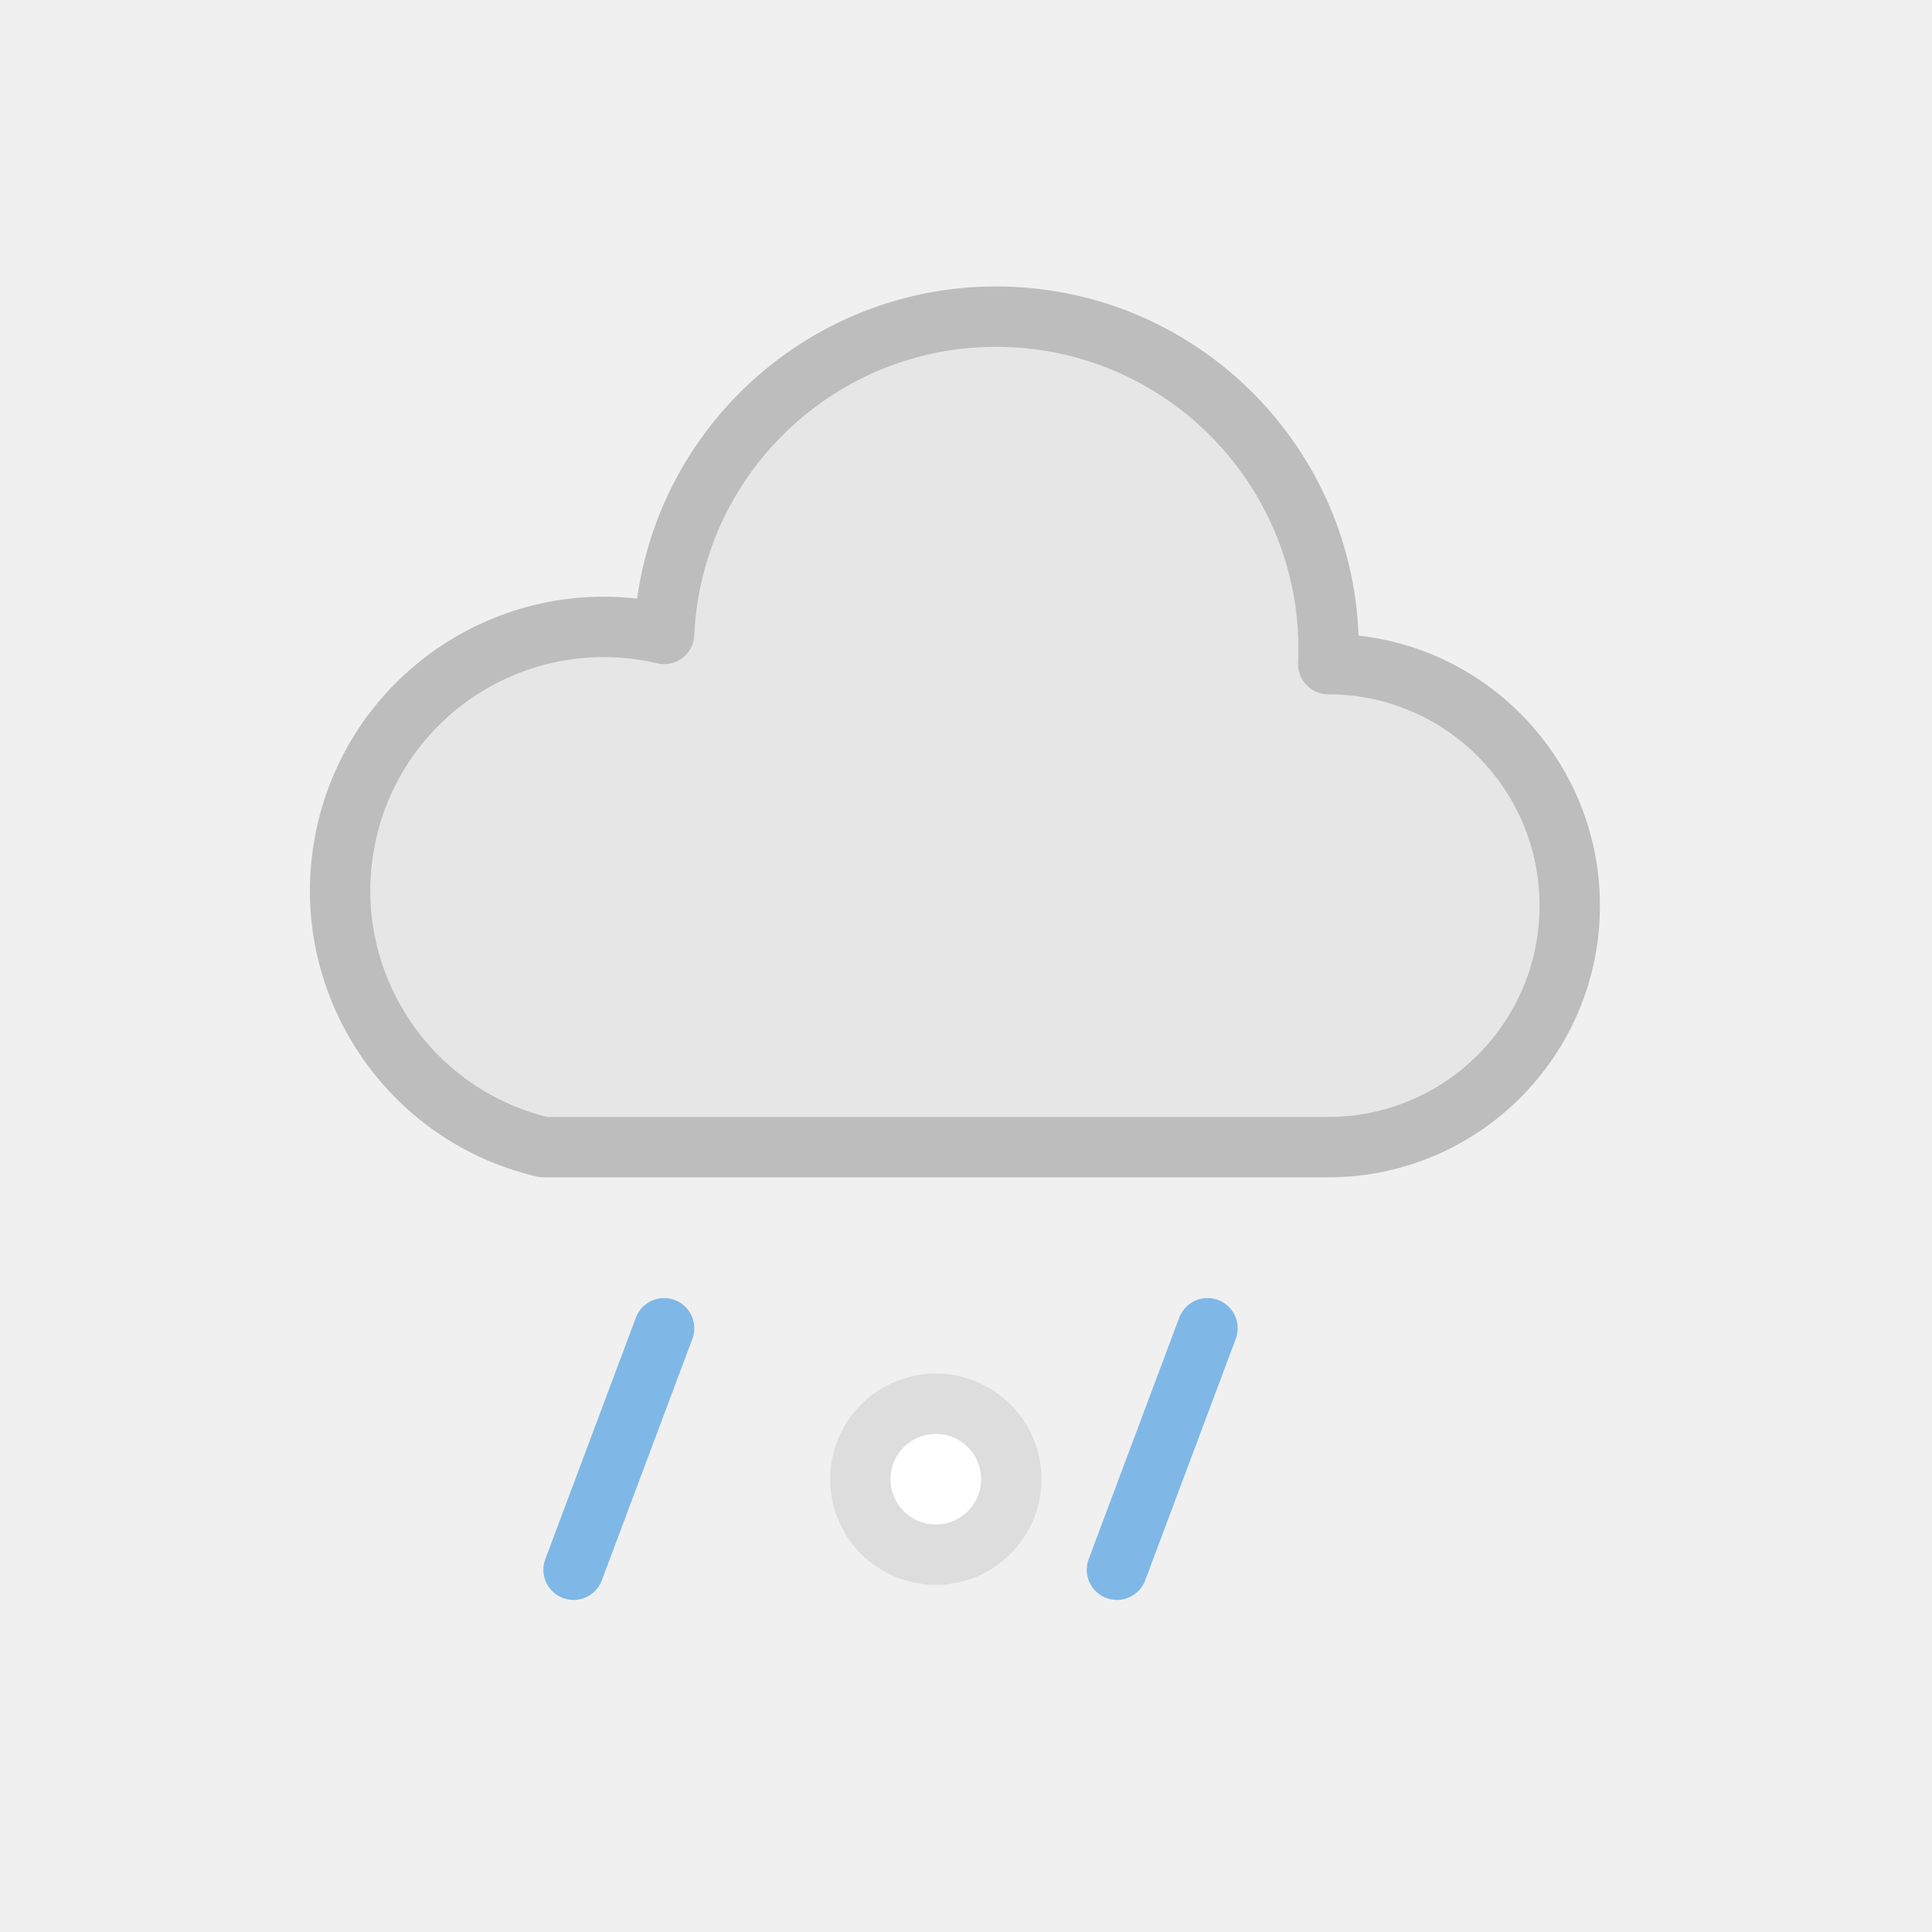
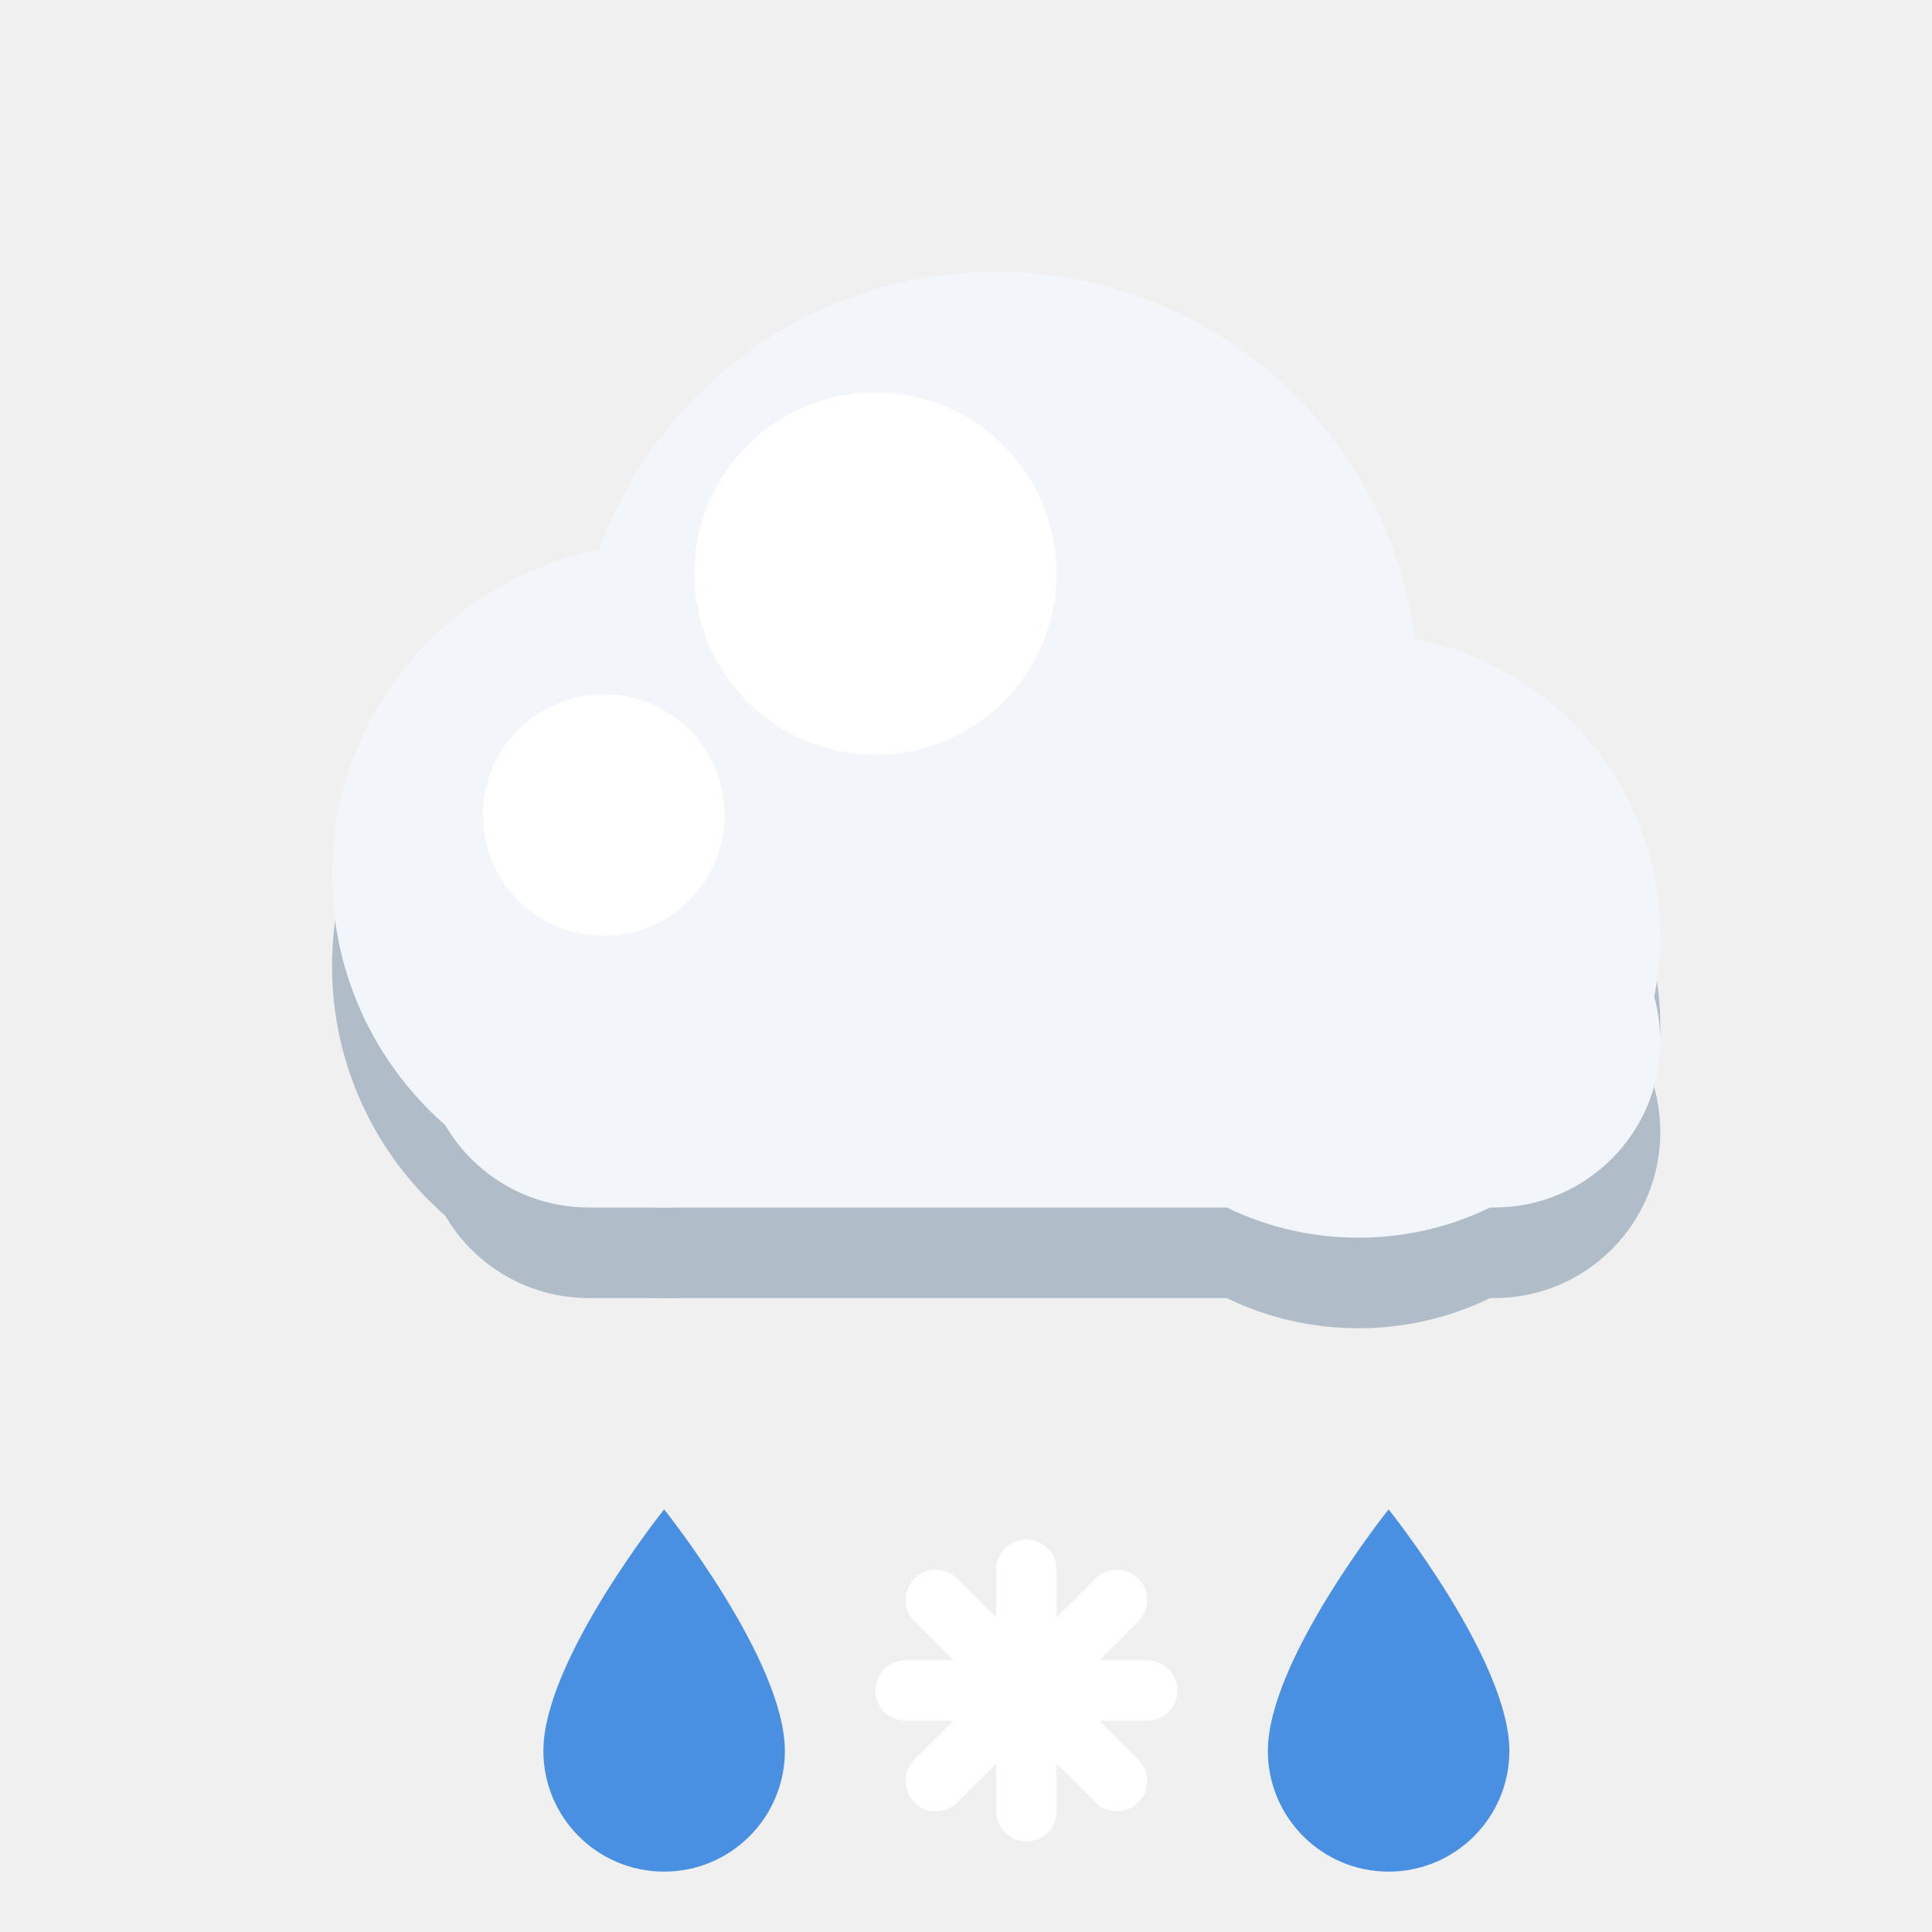
- <svg xmlns="http://www.w3.org/2000/svg" width="64" height="64" viewBox="0 0 64 64" fill="none" stroke-width="2" stroke-linecap="round" stroke-linejoin="round">
-   <path d="M18 38 H44 A8 8 0 0 0 44 22 A11 11 0 0 0 22 21 A8.5 8.5 0 0 0 18 38 Z" fill="#E6E6E6" stroke="#BDBDBD" />
-   <g stroke="#7FB8E6">
-     <line x1="22" y1="44" x2="19" y2="52" />
-     <line x1="40" y1="44" x2="37" y2="52" />
+ <svg xmlns="http://www.w3.org/2000/svg" width="64" height="64" viewBox="0 0 64 64" fill="none" stroke-linecap="round" stroke-linejoin="round">
+   <g fill="#B0BCC8">
+     <circle cx="22" cy="32" r="11" />
+     <circle cx="33" cy="26" r="14" />
+     <circle cx="45" cy="34" r="10" />
+     <rect x="14" y="32" width="41" height="11" rx="5.5" />
  </g>
-   <circle cx="31" cy="49" r="2.5" fill="#FFFFFF" stroke="#DDDDDD" />
+   <g fill="#F2F6FA">
+     <circle cx="22" cy="29" r="11" />
+     <circle cx="33" cy="23" r="14" />
+     <circle cx="45" cy="31" r="10" />
+     <rect x="14" y="29" width="41" height="11" rx="5.5" />
+   </g>
+   <g fill="#FFFFFF">
+     <circle cx="29" cy="19" r="6" />
+     <circle cx="20" cy="27" r="4" />
+   </g>
+   <g fill="#4A90E2">
+     <path d="M22 50 C22 50 18 55 18 58 A4 4 0 0 0 26 58 C26 55 22 50 22 50 Z" />
+     <path d="M46 50 C46 50 42 55 42 58 A4 4 0 0 0 50 58 C50 55 46 50 46 50 Z" />
+   </g>
+   <g stroke="#FFFFFF" stroke-width="2">
+     <line x1="30" y1="56" x2="38" y2="56" />
+     <line x1="34" y1="52" x2="34" y2="60" />
+     <line x1="31" y1="53" x2="37" y2="59" />
+     <line x1="37" y1="53" x2="31" y2="59" />
+   </g>
</svg>
